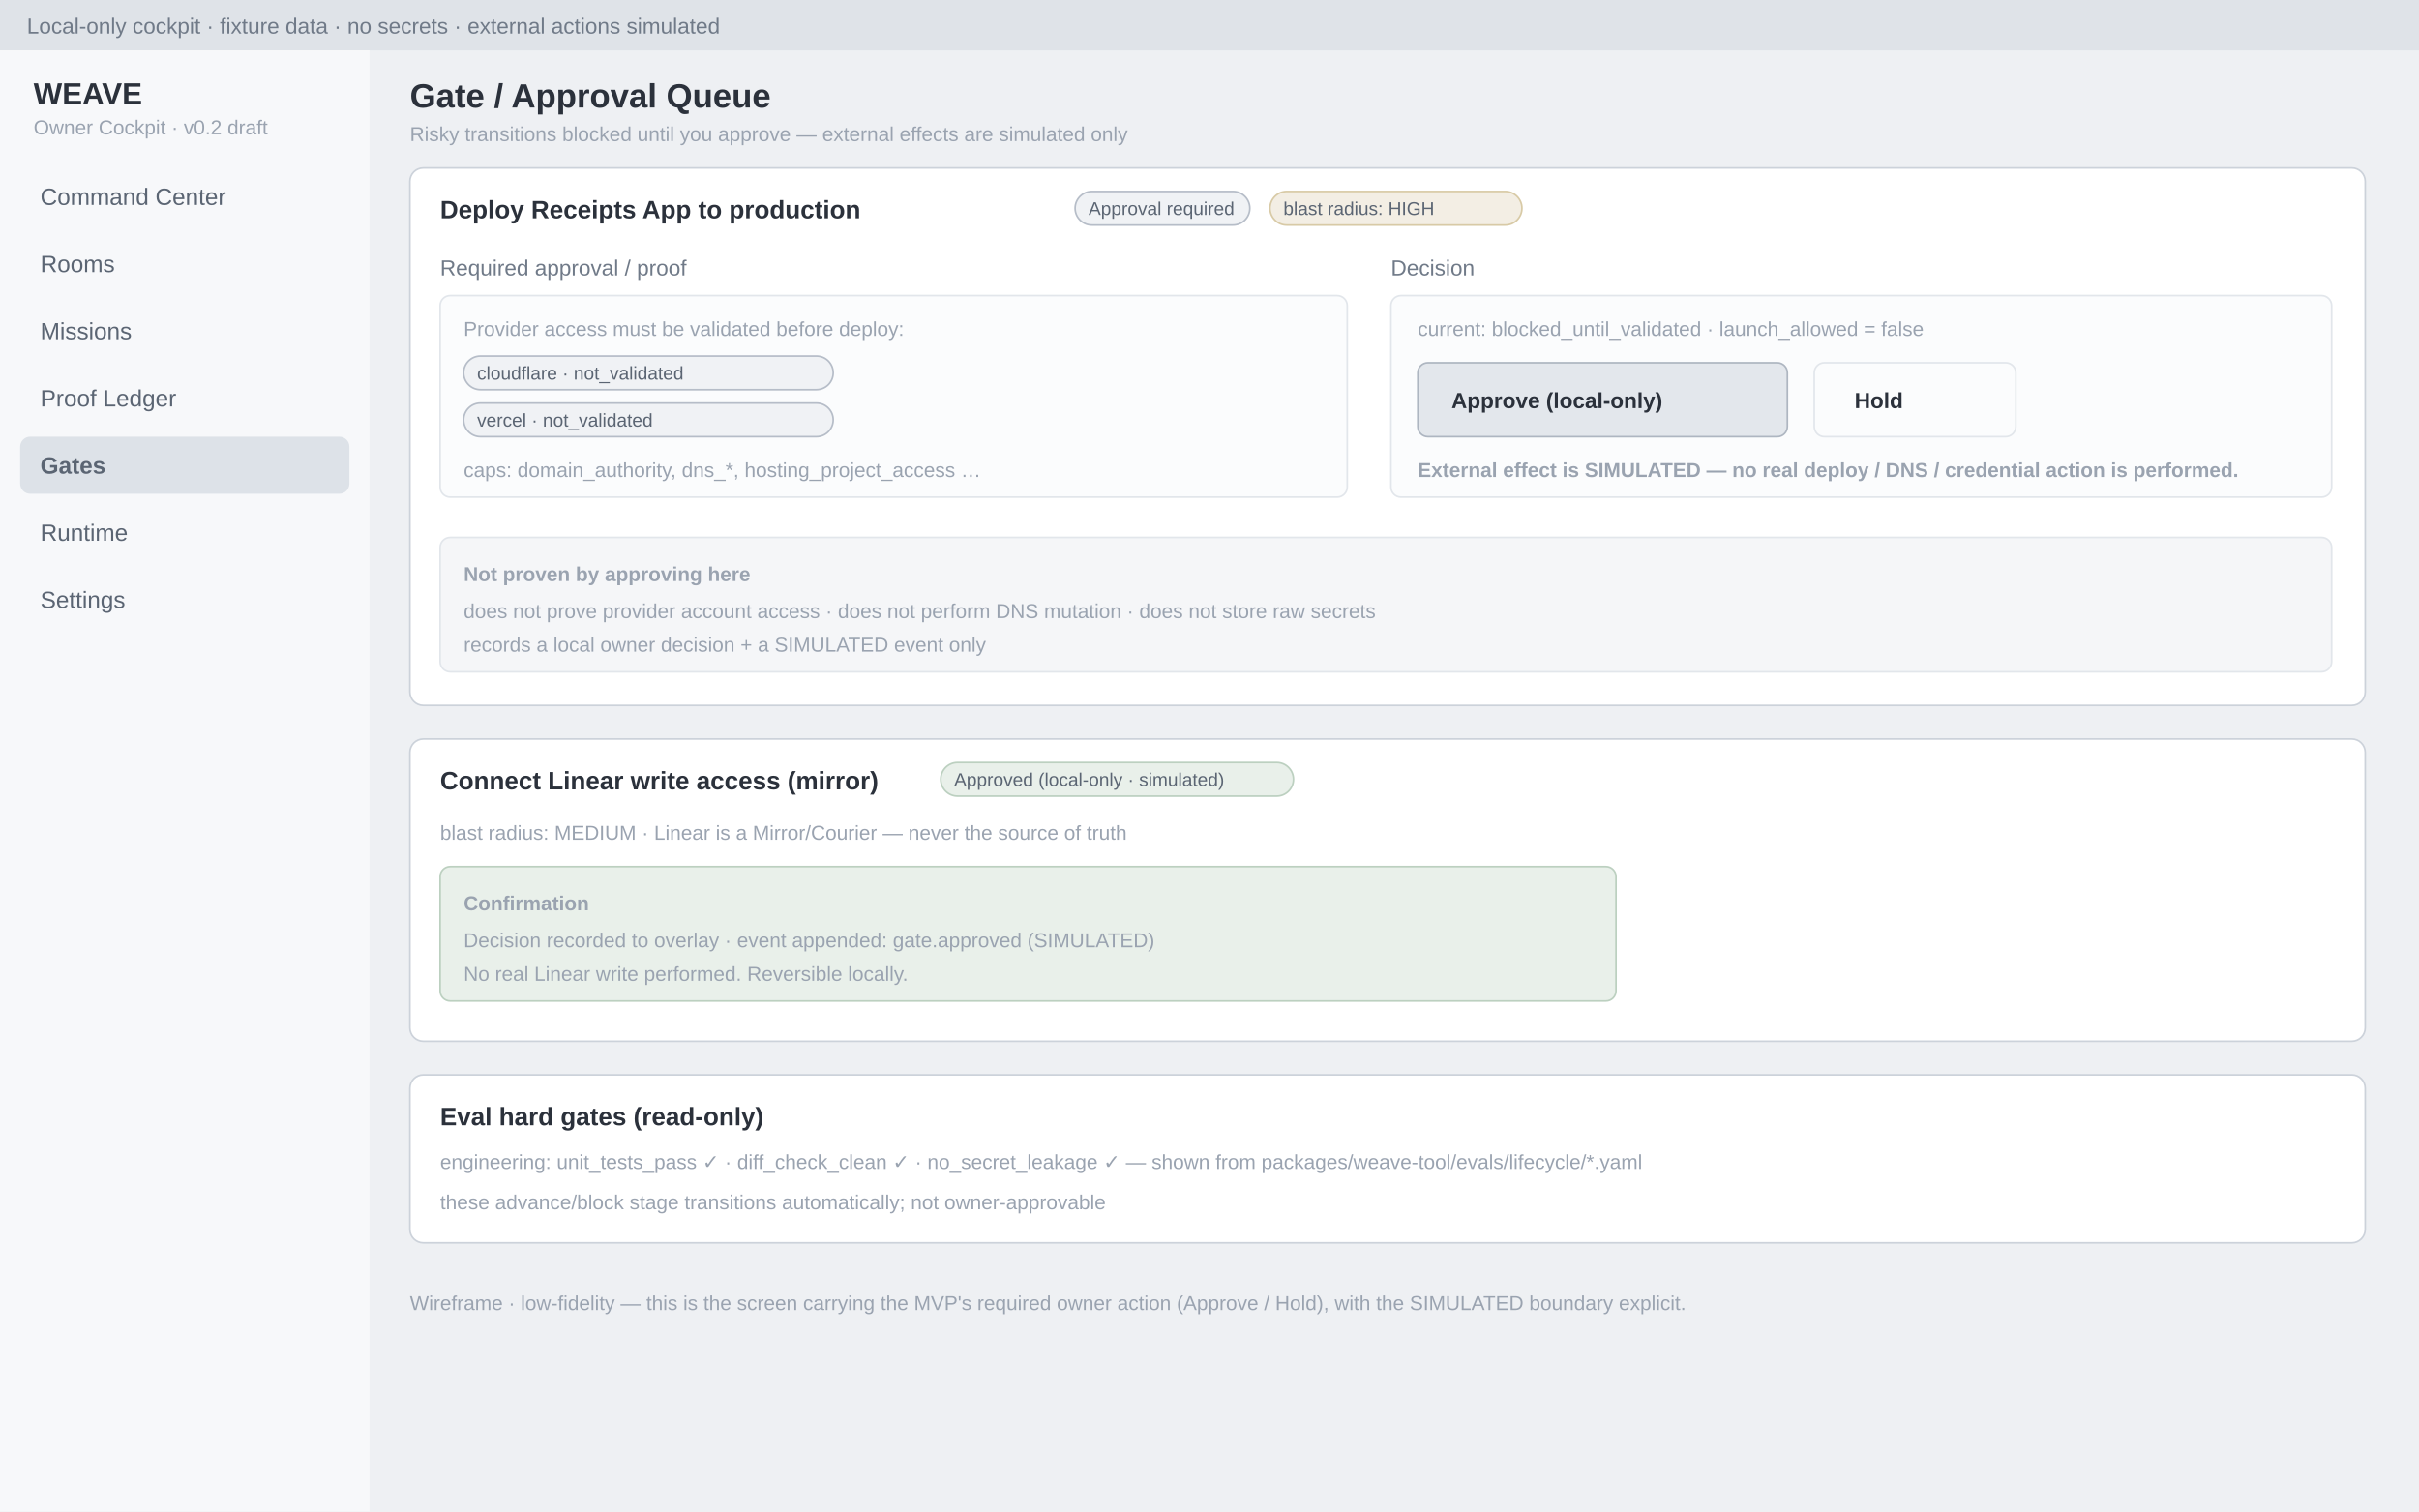
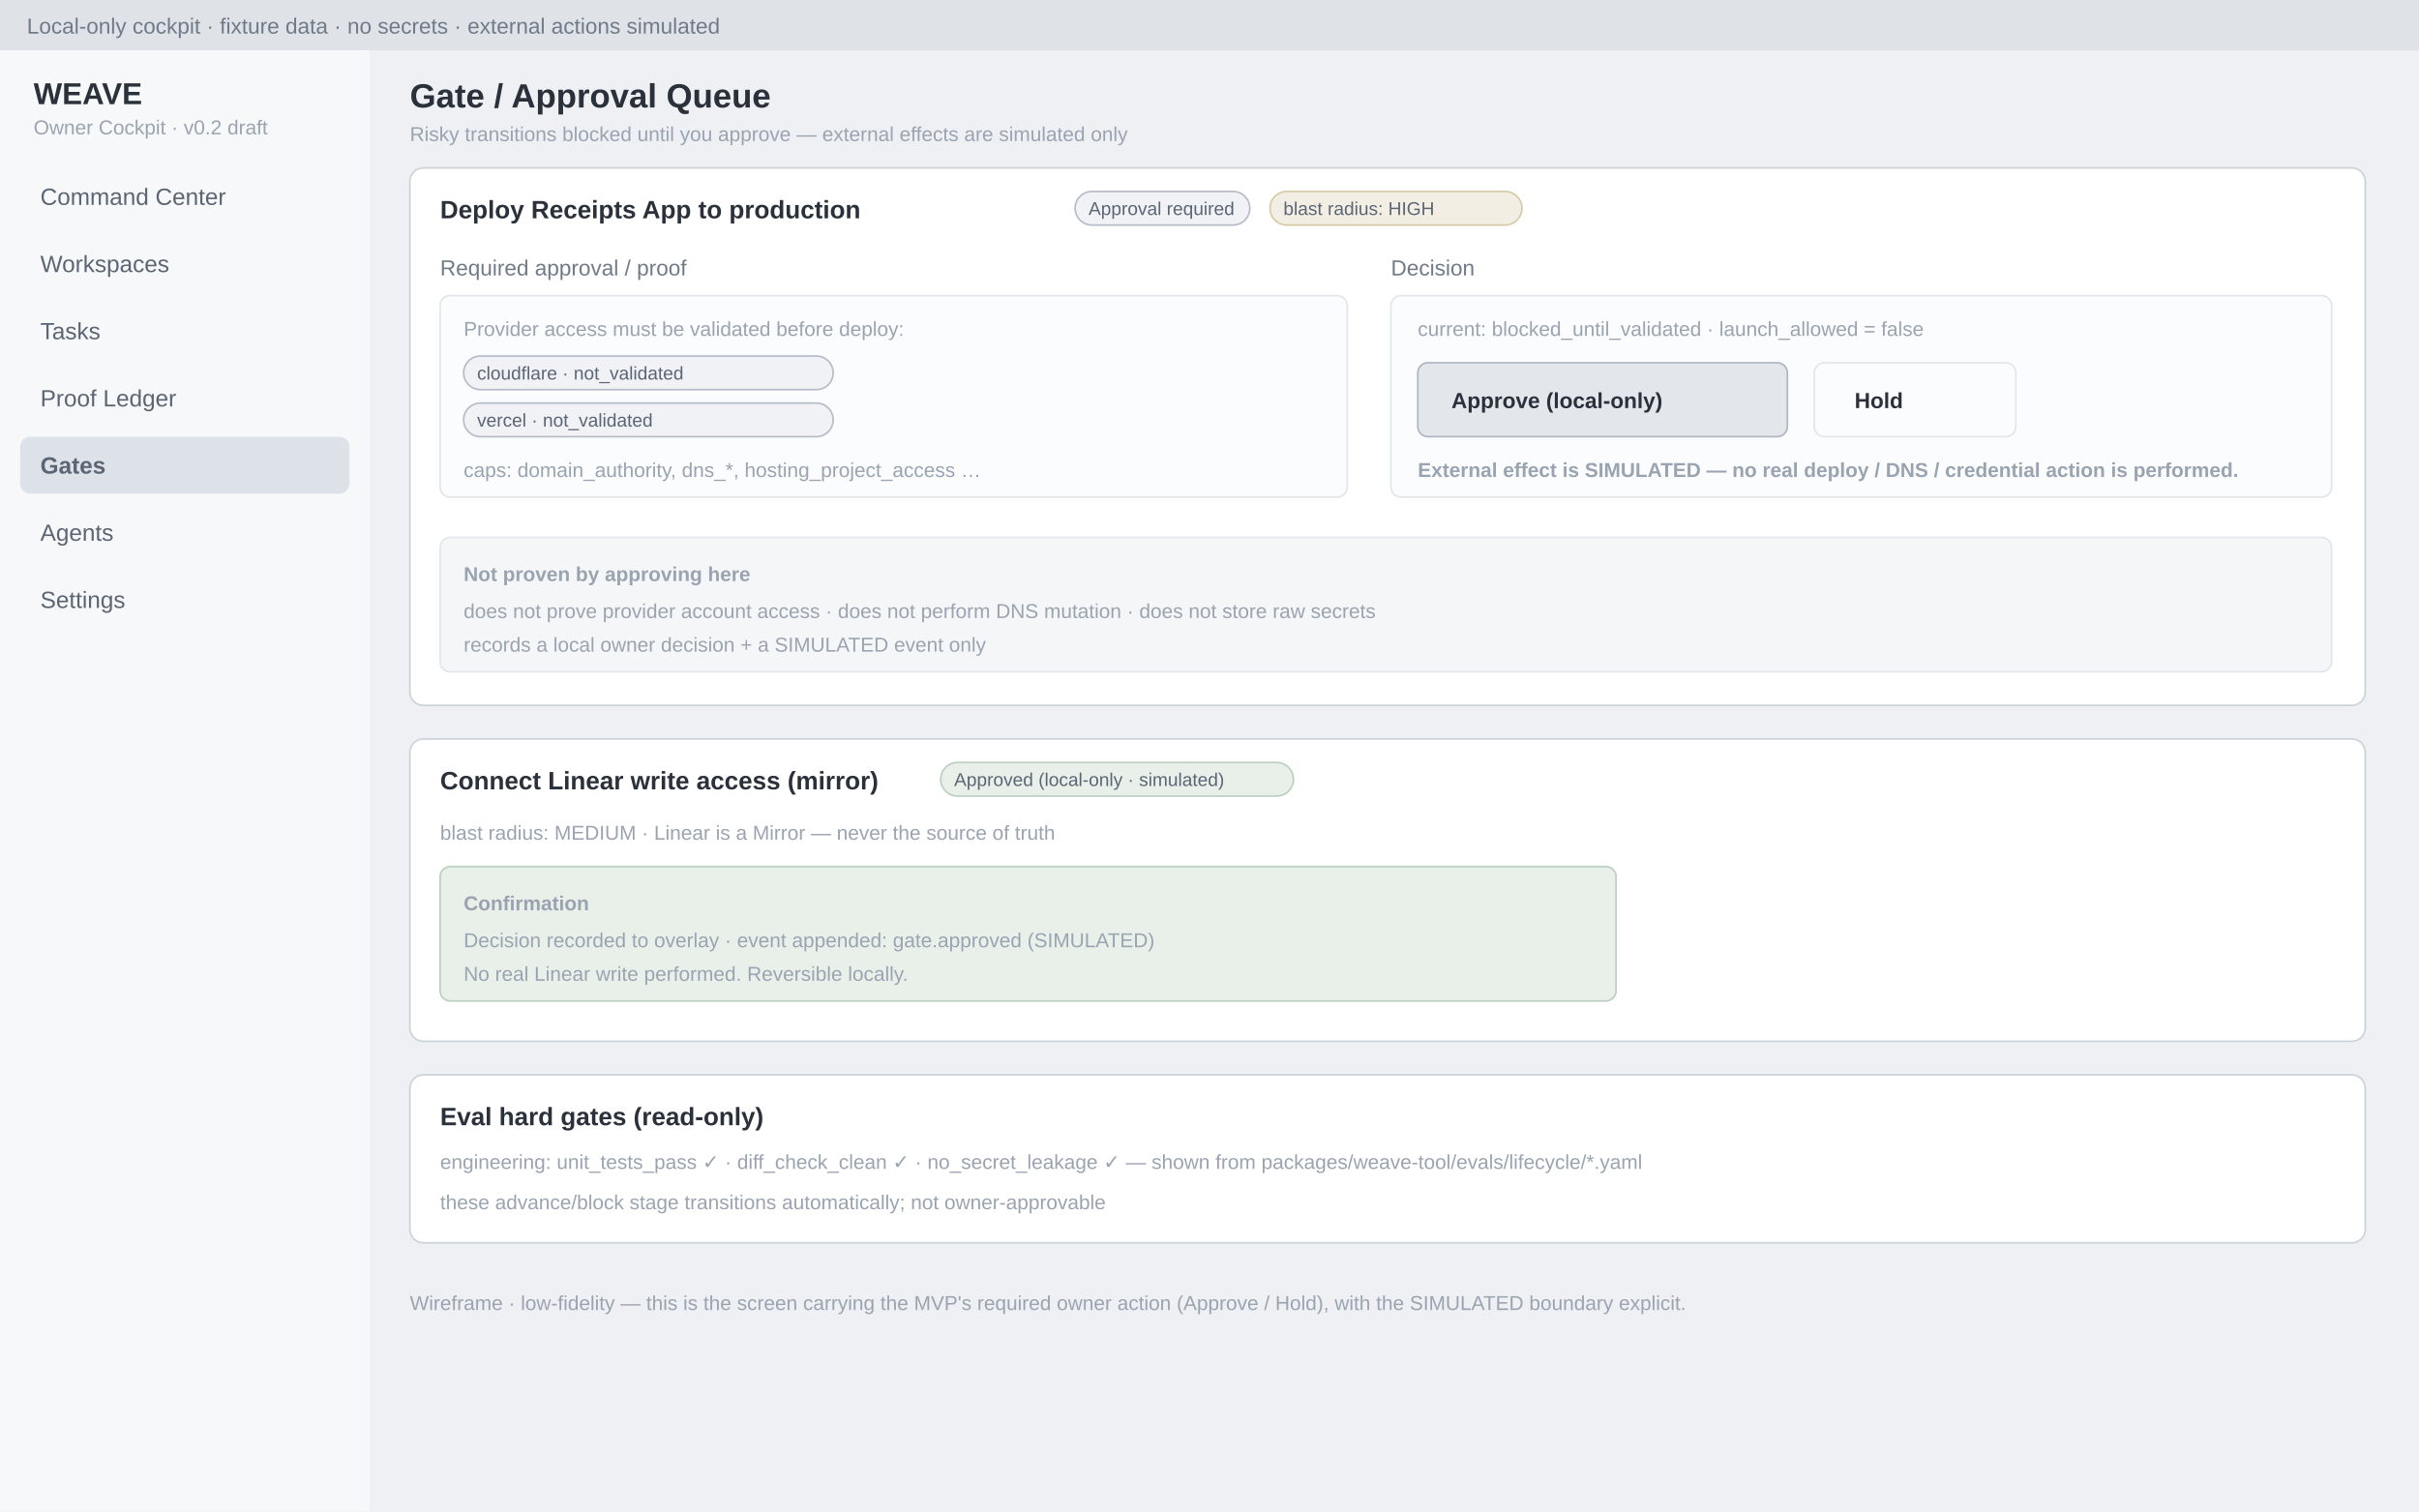
<svg xmlns="http://www.w3.org/2000/svg" viewBox="0 0 1440 900" font-family="Segoe UI, Arial, sans-serif">
  <style>
    .page{fill:#eef0f3}.banner{fill:#dfe3e8}.nav{fill:#f7f8fa}
    .navItem{fill:#5b6573;font-size:14px}.navActive{fill:#dde2e8}
    .brand{fill:#2b313b;font-weight:700;font-size:18px}.sub{fill:#9aa3b0;font-size:12px}
    .panel{fill:#ffffff;stroke:#ccd2da}.title{fill:#2b313b;font-weight:700;font-size:20px}
    .h2{fill:#2b313b;font-weight:600;font-size:15px}.label{fill:#707a88;font-size:13px}
    .muted{fill:#9aa3b0;font-size:12px}.chip{fill:#f0f2f5;stroke:#b6bdc8}.chipT{fill:#5b6573;font-size:11px}
    .row{fill:#fbfcfd;stroke:#e2e6eb}.btn{fill:#e3e7ec;stroke:#aeb6c1}.btnT{fill:#2b313b;font-size:13px;font-weight:600}
    .warn{fill:#f3eee4;stroke:#d8caa6}.done{fill:#e9f0ea;stroke:#bcd0c0}
  </style>
  <rect class="page" width="1440" height="900" />
  <rect class="banner" width="1440" height="30" />
  <text x="16" y="20" class="label">Local-only cockpit · fixture data · no secrets · external actions simulated</text>
  <rect class="nav" y="30" width="220" height="870" />
  <text x="20" y="62" class="brand">WEAVE</text>
  <text x="20" y="80" class="sub">Owner Cockpit · v0.2 draft</text>
  <text x="24" y="122" class="navItem">Command Center</text>
-   <text x="24" y="162" class="navItem">Rooms</text>
-   <text x="24" y="202" class="navItem">Missions</text>
+   <text x="24" y="162" class="navItem">Workspaces</text>
+   <text x="24" y="202" class="navItem">Tasks</text>
  <text x="24" y="242" class="navItem">Proof Ledger</text>
  <rect class="navActive" x="12" y="260" width="196" height="34" rx="6" />
  <text x="24" y="282" class="navItem" font-weight="700" fill="#2b313b">Gates</text>
-   <text x="24" y="322" class="navItem">Runtime</text>
+   <text x="24" y="322" class="navItem">Agents</text>
  <text x="24" y="362" class="navItem">Settings</text>
  <text x="244" y="64" class="title">Gate / Approval Queue</text>
  <text x="244" y="84" class="muted">Risky transitions blocked until you approve — external effects are simulated only</text>
  <rect class="panel" x="244" y="100" width="1164" height="320" rx="8" />
  <text x="262" y="130" class="h2">Deploy Receipts App to production</text>
  <rect class="chip" x="640" y="114" width="104" height="20" rx="10" />
  <text x="648" y="128" class="chipT">Approval required</text>
  <rect class="warn" x="756" y="114" width="150" height="20" rx="10" />
  <text x="764" y="128" class="chipT">blast radius: HIGH</text>
  <text x="262" y="164" class="label">Required approval / proof</text>
  <rect class="row" x="262" y="176" width="540" height="120" rx="6" />
  <text x="276" y="200" class="muted">Provider access must be validated before deploy:</text>
  <rect class="chip" x="276" y="212" width="220" height="20" rx="10" />
  <text x="284" y="226" class="chipT">cloudflare · not_validated</text>
  <rect class="chip" x="276" y="240" width="220" height="20" rx="10" />
  <text x="284" y="254" class="chipT">vercel · not_validated</text>
  <text x="276" y="284" class="muted">caps: domain_authority, dns_*, hosting_project_access …</text>
  <text x="828" y="164" class="label">Decision</text>
  <rect class="row" x="828" y="176" width="560" height="120" rx="6" />
  <text x="844" y="200" class="muted">current: blocked_until_validated · launch_allowed = false</text>
  <rect class="btn" x="844" y="216" width="220" height="44" rx="6" />
  <text x="864" y="243" class="btnT">Approve (local-only)</text>
  <rect class="row" x="1080" y="216" width="120" height="44" rx="6" />
  <text x="1104" y="243" class="btnT">Hold</text>
  <text x="844" y="284" class="muted" font-weight="700" fill="#9a7b3a">External effect is SIMULATED — no real deploy / DNS / credential action is performed.</text>
  <rect x="262" y="320" width="1126" height="80" rx="6" fill="#f5f6f8" stroke="#e2e6eb" />
  <text x="276" y="346" class="muted" font-weight="700">Not proven by approving here</text>
  <text x="276" y="368" class="muted">does not prove provider account access · does not perform DNS mutation · does not store raw secrets</text>
  <text x="276" y="388" class="muted">records a local owner decision + a SIMULATED event only</text>
  <rect class="panel" x="244" y="440" width="1164" height="180" rx="8" />
  <text x="262" y="470" class="h2">Connect Linear write access (mirror)</text>
  <rect class="done" x="560" y="454" width="210" height="20" rx="10" />
  <text x="568" y="468" class="chipT">Approved (local-only · simulated)</text>
-   <text x="262" y="500" class="muted">blast radius: MEDIUM · Linear is a Mirror/Courier — never the source of truth</text>
+   <text x="262" y="500" class="muted">blast radius: MEDIUM · Linear is a Mirror — never the source of truth</text>
  <rect class="done" x="262" y="516" width="700" height="80" rx="6" />
  <text x="276" y="542" class="muted" font-weight="700">Confirmation</text>
  <text x="276" y="564" class="muted">Decision recorded to overlay · event appended: gate.approved (SIMULATED)</text>
  <text x="276" y="584" class="muted">No real Linear write performed. Reversible locally.</text>
  <rect class="panel" x="244" y="640" width="1164" height="100" rx="8" />
  <text x="262" y="670" class="h2">Eval hard gates (read-only)</text>
  <text x="262" y="696" class="muted">engineering: unit_tests_pass ✓ · diff_check_clean ✓ · no_secret_leakage ✓  —  shown from packages/weave-tool/evals/lifecycle/*.yaml</text>
  <text x="262" y="720" class="muted">these advance/block stage transitions automatically; not owner-approvable</text>
  <text x="244" y="780" class="muted">Wireframe · low-fidelity — this is the screen carrying the MVP's required owner action (Approve / Hold), with the SIMULATED boundary explicit.</text>
</svg>
